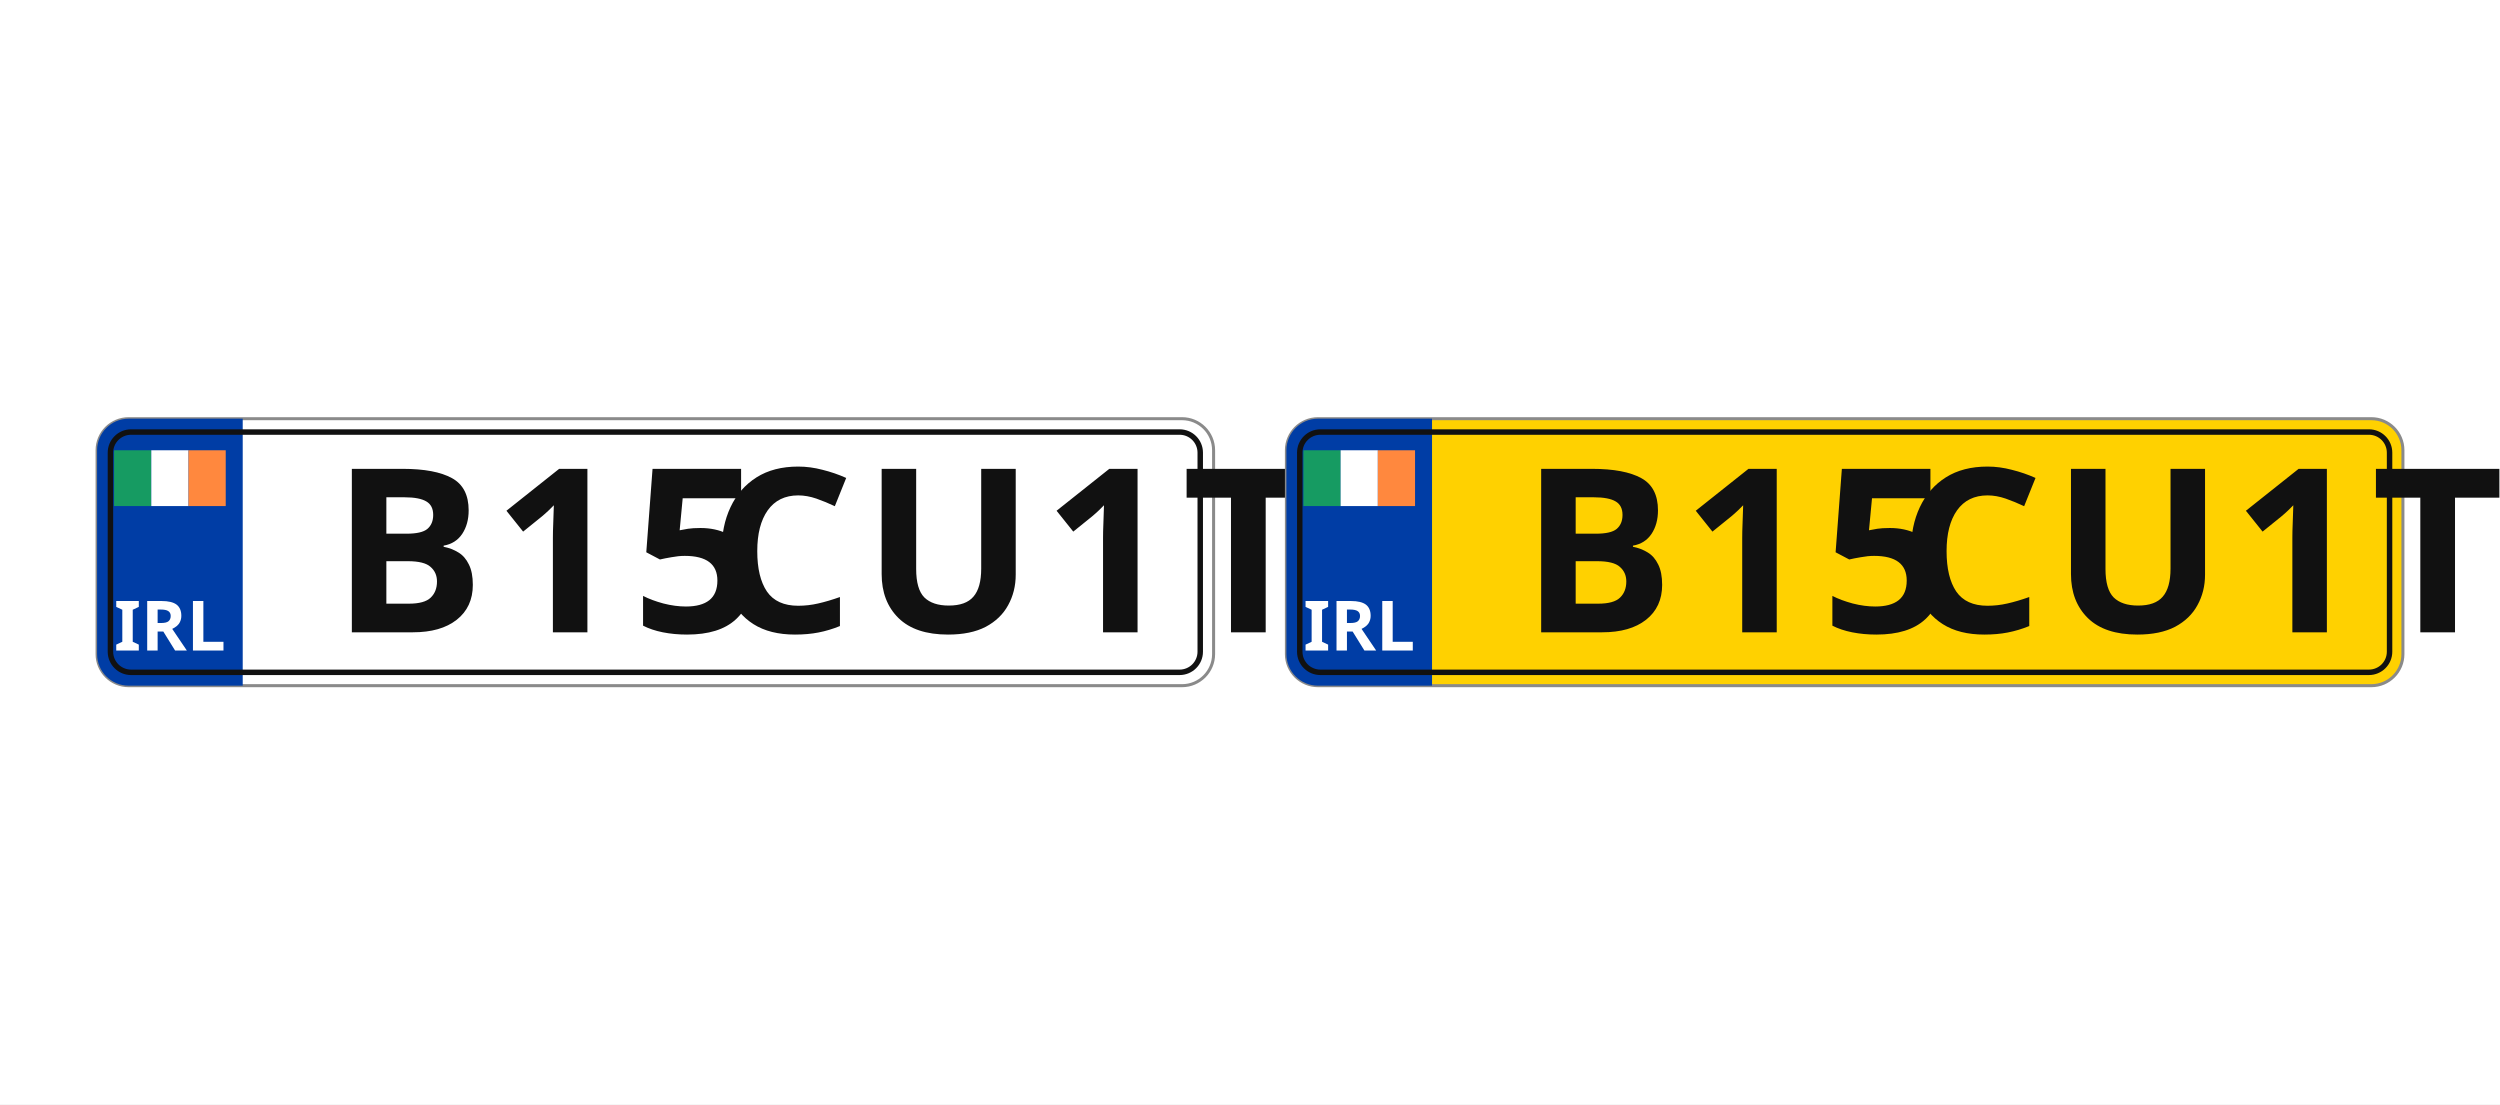
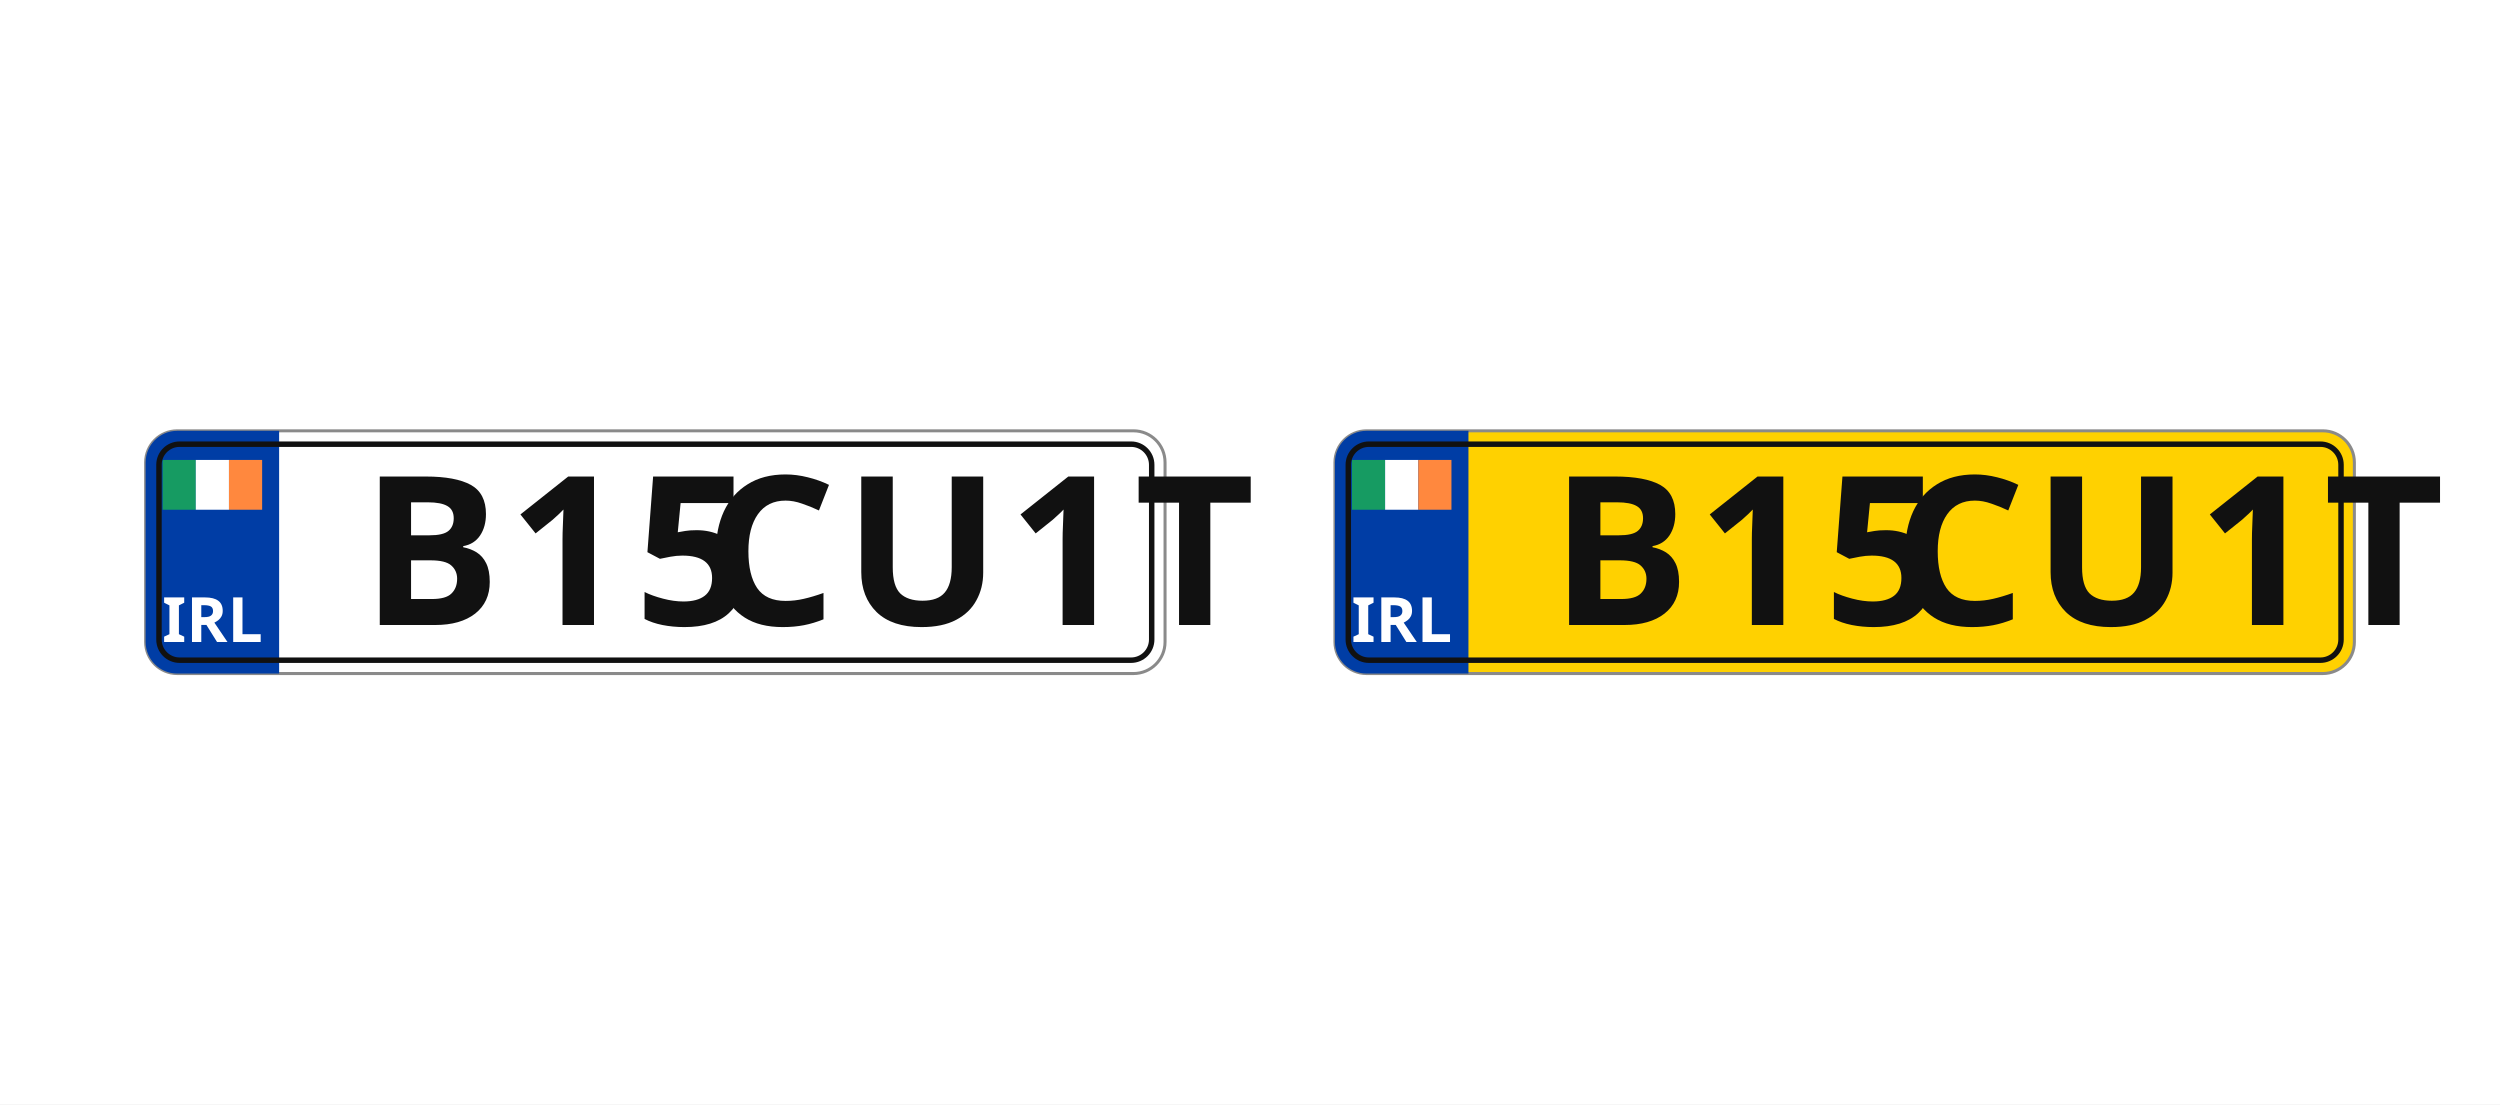
<svg xmlns="http://www.w3.org/2000/svg" width="206mm" height="91mm" viewBox="0 0 206 91">
  <g id="Background">
    <rect width="206.0" height="91.0" fill="#FFFFFF" />
  </g>
  <g id="front">
    <clipPath id="frontc">
-       <rect x="8.000" y="34.500" width="92.0" height="22.0" rx="2.6" />
+       <rect x="12.000" y="35.500" width="84.0" height="20.0" rx="2.6" />
    </clipPath>
-     <rect x="8.000" y="34.500" width="92.0" height="22.0" rx="2.6" fill="#FFFFFF" stroke="#8A8A8A" stroke-width="0.25" />
+     <rect x="12.000" y="35.500" width="84.0" height="20.0" rx="2.6" fill="#FFFFFF" stroke="#8A8A8A" stroke-width="0.25" />
    <g clip-path="url(#frontc)">
-       <rect id="frontband" x="8.000" y="34.500" width="12.0" height="22.0" fill="#003DA5" />
+       <rect id="frontband" x="12.000" y="35.500" width="11.0" height="20.0" fill="#003DA5" />
    </g>
-     <svg x="9.400" y="37.100" width="9.200" height="4.600" viewBox="0 0 3 1.5">
+     <svg x="13.400" y="37.900" width="8.200" height="4.100" viewBox="0 0 3 1.5">
      <rect width="1" height="1.5" fill="#169B62" />
      <rect x="1" width="1" height="1.5" fill="#FFFFFF" />
      <rect x="2" width="1" height="1.5" fill="#FF883E" />
    </svg>
-     <text x="14.000" y="53.600" font-family="Barlow Condensed" font-weight="700" font-size="5.714" fill="#FFFFFF" text-anchor="middle">IRL</text>
-     <g id="frontreg" font-family="Barlow Condensed" font-weight="700" font-size="18.857" letter-spacing="0.660" fill="#111111">
-       <text x="27.290" y="52.100">B15</text>
-       <text x="58.367" y="52.100">CU1T</text>
+     <text x="17.500" y="52.900" font-family="Barlow Condensed" font-weight="700" font-size="5.143" fill="#FFFFFF" text-anchor="middle">IRL</text>
+     <g id="frontreg" font-family="Barlow Condensed" font-weight="700" font-size="17.143" letter-spacing="0.600" fill="#111111">
+       <text x="29.746" y="51.500">B15</text>
+       <text x="57.997" y="51.500">CU1T</text>
    </g>
-     <rect x="9.100" y="35.600" width="89.800" height="19.800" rx="1.7" fill="none" stroke="#111111" stroke-width="0.45" />
+     <rect x="13.100" y="36.600" width="81.800" height="17.800" rx="1.7" fill="none" stroke="#111111" stroke-width="0.45" />
  </g>
  <g id="rear">
    <clipPath id="rearc">
-       <rect x="106.000" y="34.500" width="92.0" height="22.0" rx="2.6" />
+       <rect x="110.000" y="35.500" width="84.0" height="20.0" rx="2.6" />
    </clipPath>
-     <rect x="106.000" y="34.500" width="92.0" height="22.0" rx="2.6" fill="#FFD100" stroke="#8A8A8A" stroke-width="0.25" />
+     <rect x="110.000" y="35.500" width="84.0" height="20.0" rx="2.6" fill="#FFD100" stroke="#8A8A8A" stroke-width="0.25" />
    <g clip-path="url(#rearc)">
-       <rect id="rearband" x="106.000" y="34.500" width="12.0" height="22.0" fill="#003DA5" />
+       <rect id="rearband" x="110.000" y="35.500" width="11.0" height="20.0" fill="#003DA5" />
    </g>
-     <svg x="107.400" y="37.100" width="9.200" height="4.600" viewBox="0 0 3 1.5">
+     <svg x="111.400" y="37.900" width="8.200" height="4.100" viewBox="0 0 3 1.5">
      <rect width="1" height="1.5" fill="#169B62" />
      <rect x="1" width="1" height="1.5" fill="#FFFFFF" />
      <rect x="2" width="1" height="1.5" fill="#FF883E" />
    </svg>
-     <text x="112.000" y="53.600" font-family="Barlow Condensed" font-weight="700" font-size="5.714" fill="#FFFFFF" text-anchor="middle">IRL</text>
-     <g id="rearreg" font-family="Barlow Condensed" font-weight="700" font-size="18.857" letter-spacing="0.660" fill="#111111">
-       <text x="125.290" y="52.100">B15</text>
-       <text x="156.367" y="52.100">CU1T</text>
+     <text x="115.500" y="52.900" font-family="Barlow Condensed" font-weight="700" font-size="5.143" fill="#FFFFFF" text-anchor="middle">IRL</text>
+     <g id="rearreg" font-family="Barlow Condensed" font-weight="700" font-size="17.143" letter-spacing="0.600" fill="#111111">
+       <text x="127.746" y="51.500">B15</text>
+       <text x="155.997" y="51.500">CU1T</text>
    </g>
-     <rect x="107.100" y="35.600" width="89.800" height="19.800" rx="1.7" fill="none" stroke="#111111" stroke-width="0.45" />
+     <rect x="111.100" y="36.600" width="81.800" height="17.800" rx="1.7" fill="none" stroke="#111111" stroke-width="0.45" />
  </g>
  <g id="Guides" style="display:none" fill="none" stroke-width="0.2">
    <rect x="3.0" y="3.0" width="200.0" height="85.0" stroke="#00AEEF" stroke-dasharray="2,1" />
    <rect x="6.0" y="6.0" width="194.0" height="79.0" stroke="#EC008C" stroke-dasharray="1,1" />
  </g>
</svg>
